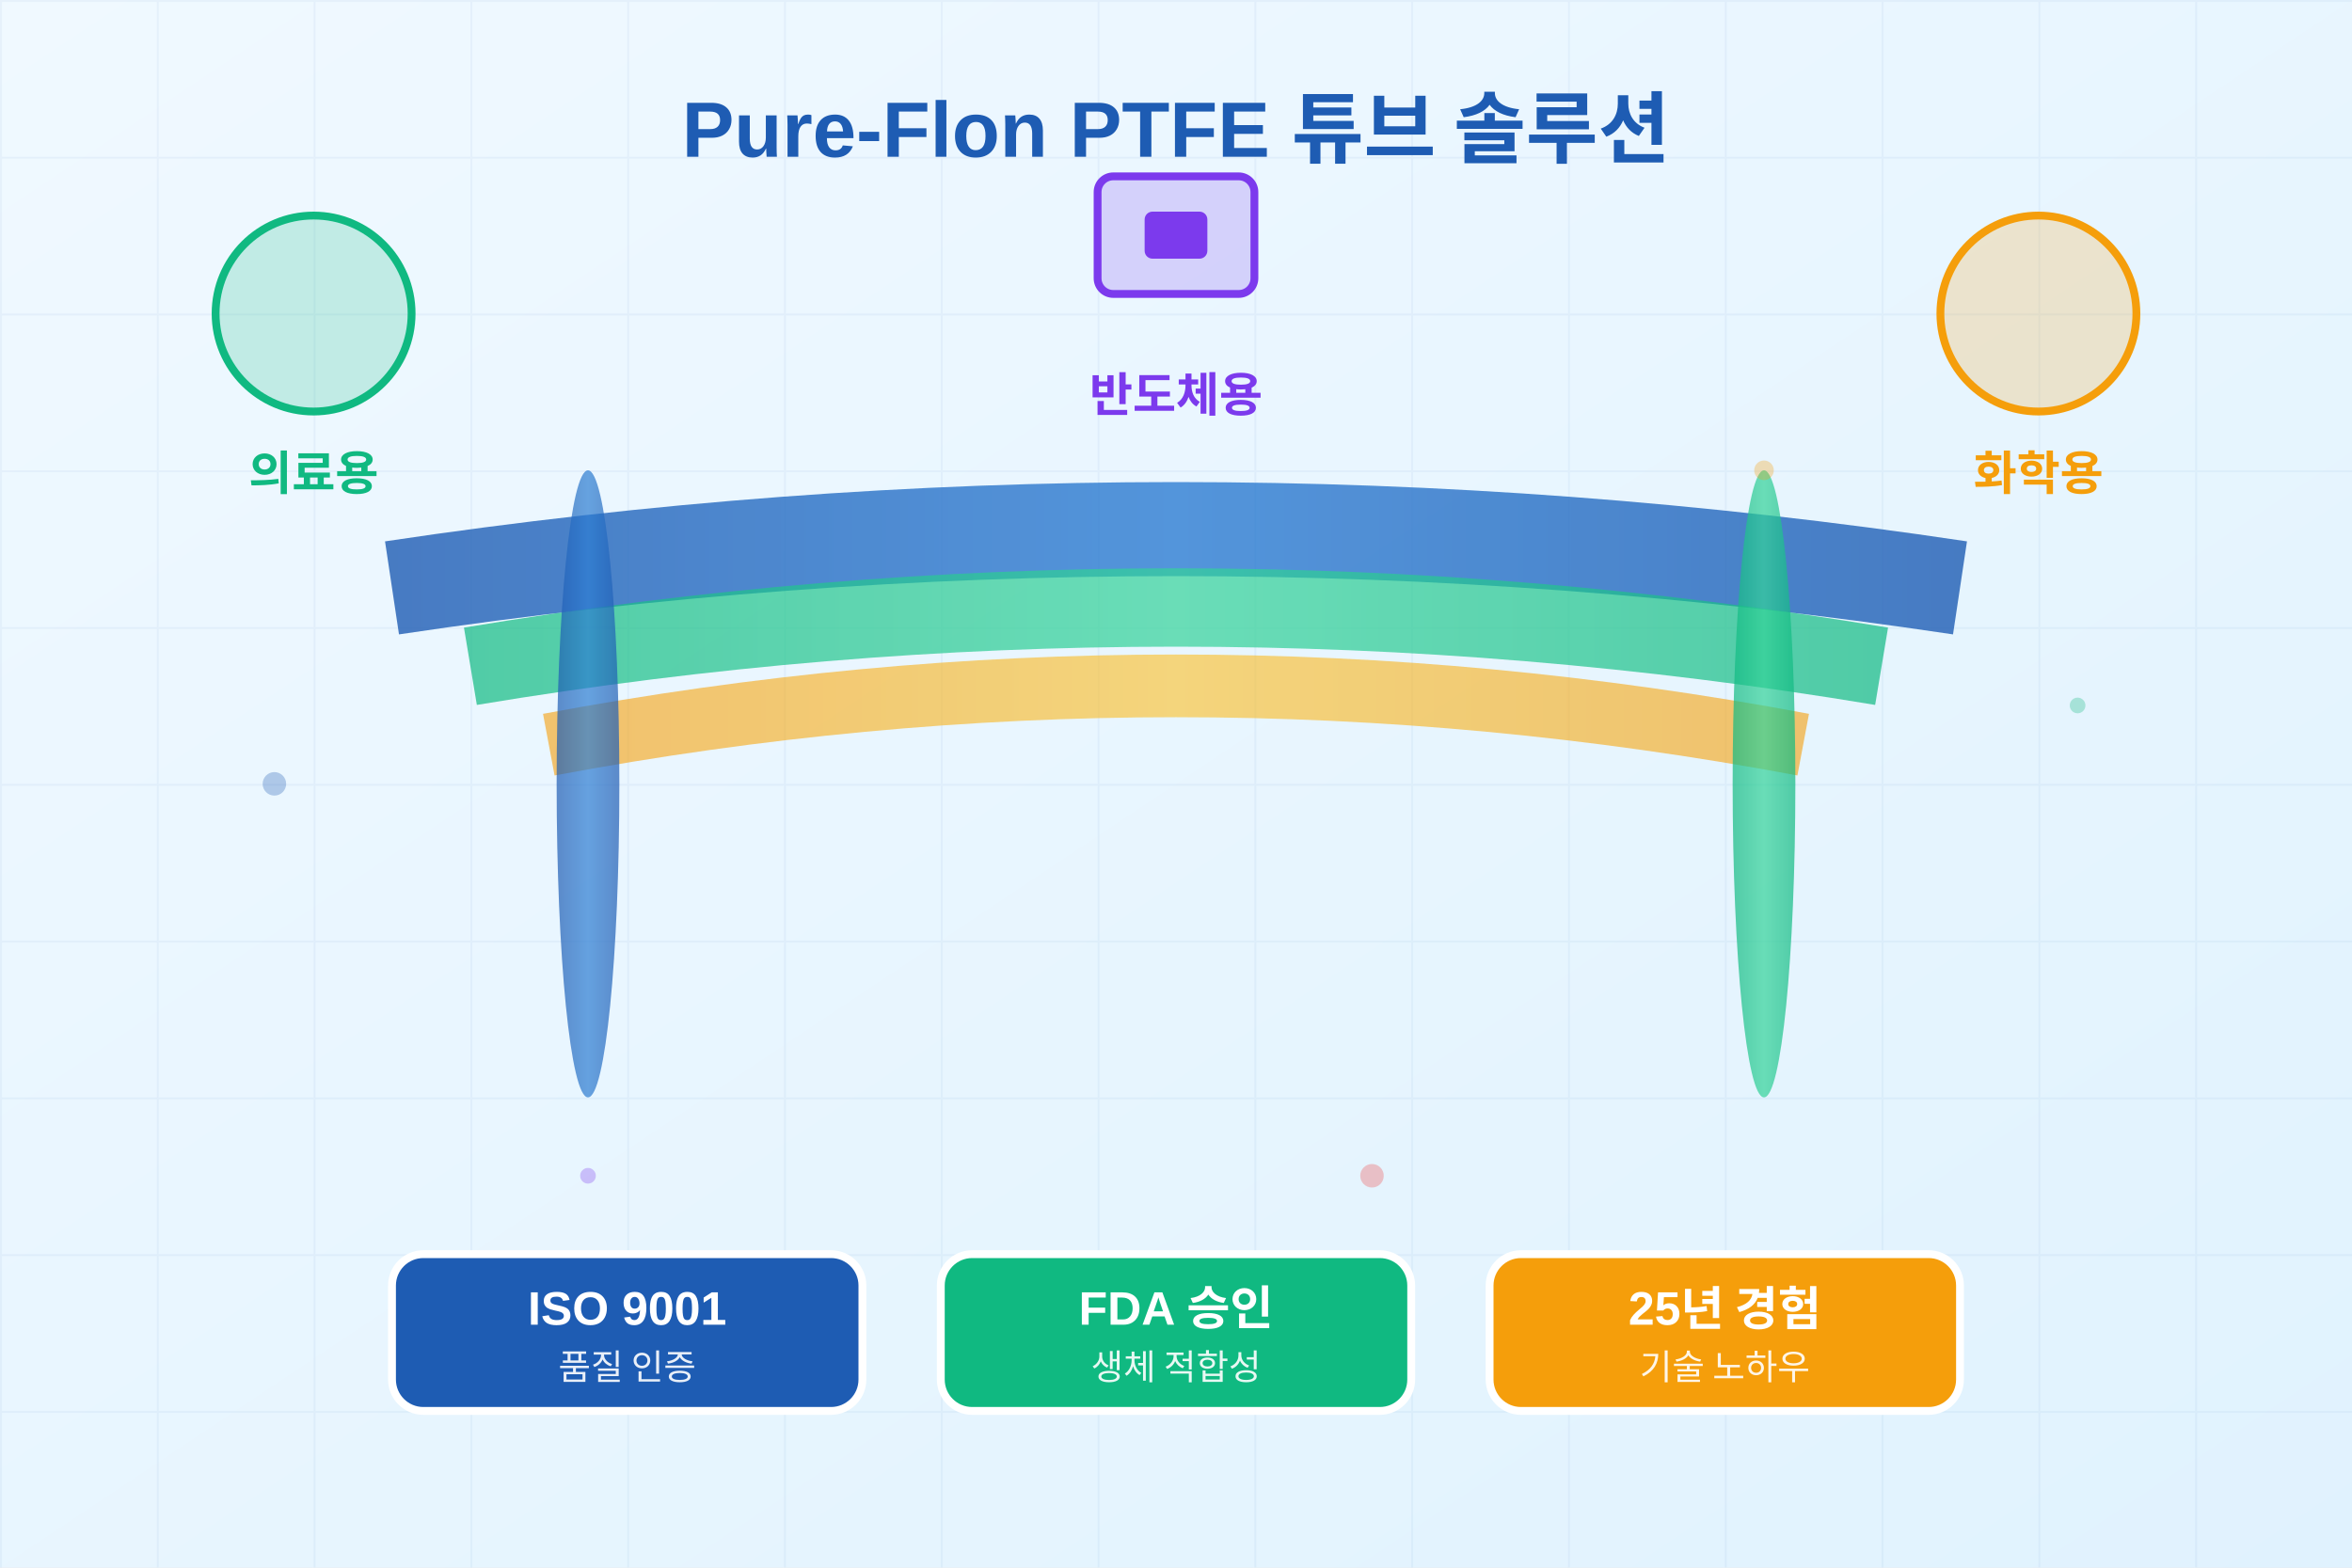
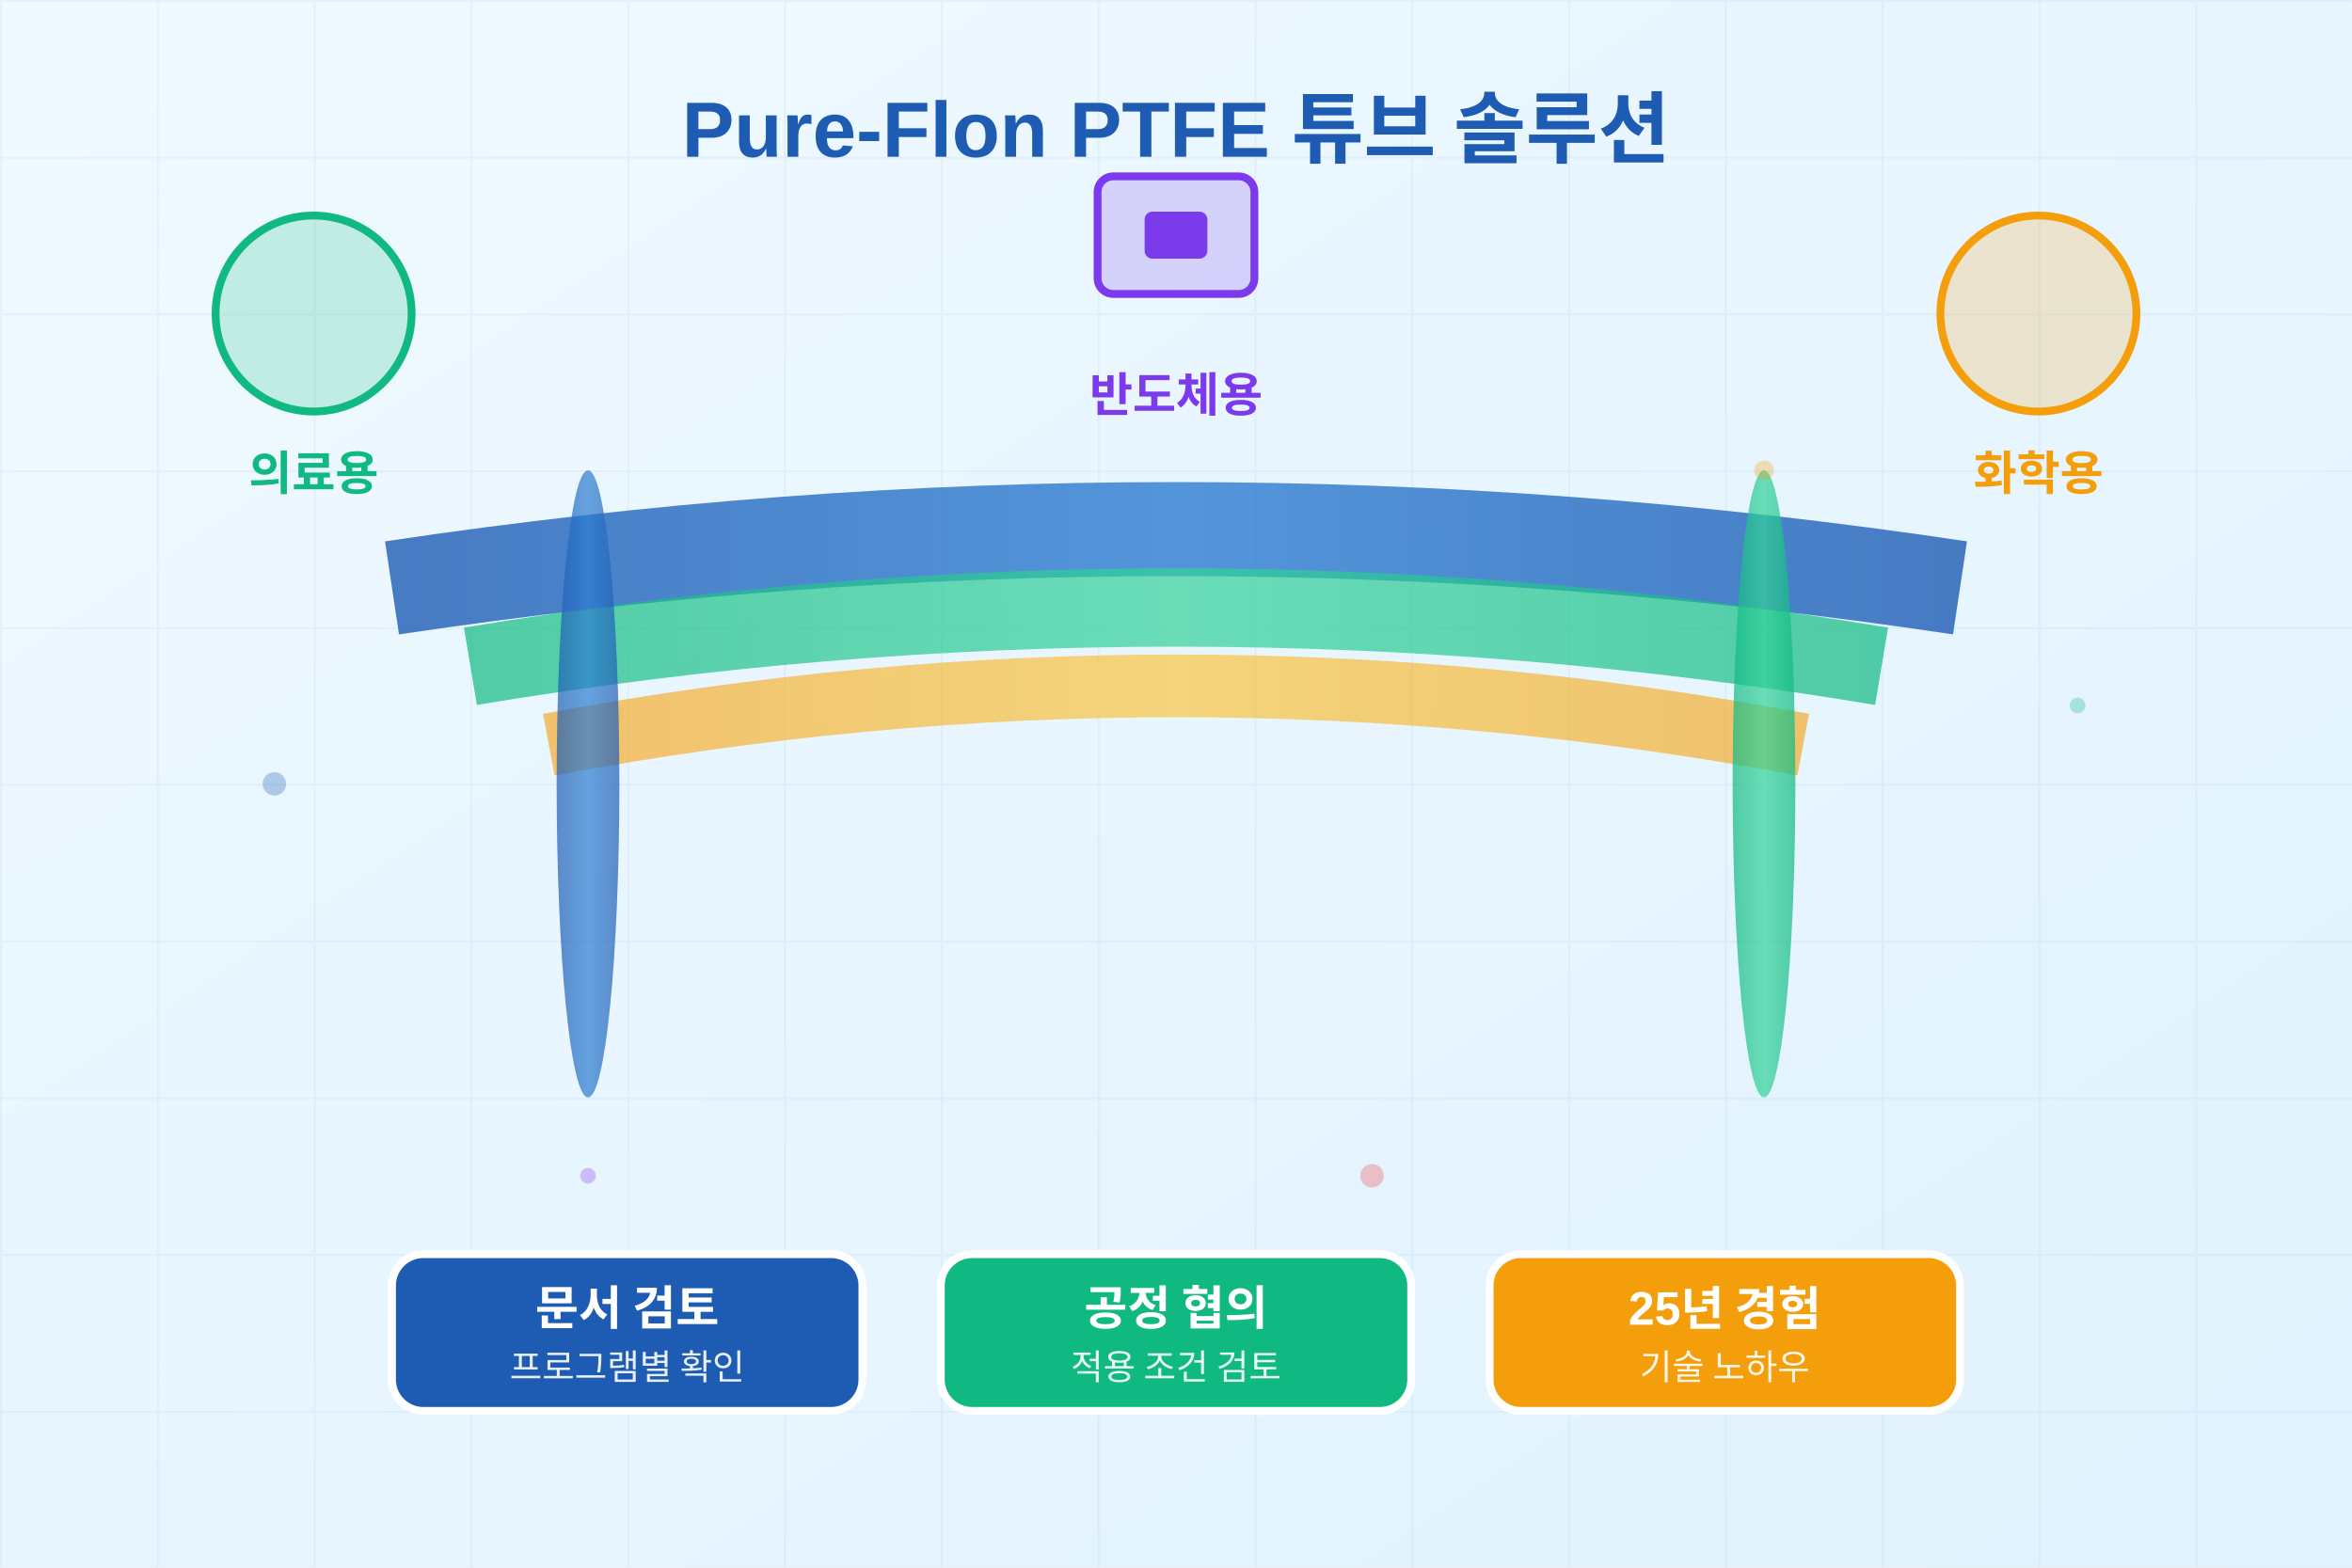
<svg xmlns="http://www.w3.org/2000/svg" width="600" height="400" viewBox="0 0 600 400">
  <defs>
    <linearGradient id="heroBg" x1="0%" y1="0%" x2="100%" y2="100%">
      <stop offset="0%" style="stop-color:#f0f9ff;stop-opacity:1" />
      <stop offset="100%" style="stop-color:#e0f2fe;stop-opacity:1" />
    </linearGradient>
    <linearGradient id="tubeGradient1" x1="0%" y1="0%" x2="100%" y2="0%">
      <stop offset="0%" style="stop-color:#1e5cb3;stop-opacity:1" />
      <stop offset="50%" style="stop-color:#2d7dd2;stop-opacity:1" />
      <stop offset="100%" style="stop-color:#1e5cb3;stop-opacity:1" />
    </linearGradient>
    <linearGradient id="tubeGradient2" x1="0%" y1="0%" x2="100%" y2="0%">
      <stop offset="0%" style="stop-color:#10b981;stop-opacity:1" />
      <stop offset="50%" style="stop-color:#34d399;stop-opacity:1" />
      <stop offset="100%" style="stop-color:#10b981;stop-opacity:1" />
    </linearGradient>
    <linearGradient id="tubeGradient3" x1="0%" y1="0%" x2="100%" y2="0%">
      <stop offset="0%" style="stop-color:#f59e0b;stop-opacity:1" />
      <stop offset="50%" style="stop-color:#fbbf24;stop-opacity:1" />
      <stop offset="100%" style="stop-color:#f59e0b;stop-opacity:1" />
    </linearGradient>
    <filter id="glow">
      <fegaussianblur stdDeviation="3" result="coloredBlur" />
      <femerge>
        <femergenode in="coloredBlur" />
        <femergenode in="SourceGraphic" />
      </femerge>
    </filter>
  </defs>
  <rect width="600" height="400" fill="url(#heroBg)" />
  <defs>
    <pattern id="grid" width="40" height="40" patternUnits="userSpaceOnUse">
      <path d="M 40 0 L 0 0 0 40" fill="none" stroke="rgba(30, 92, 179, 0.1)" stroke-width="1" />
    </pattern>
  </defs>
  <rect width="600" height="400" fill="url(#grid)" opacity="0.5" />
  <ellipse cx="300" cy="200" rx="250" ry="20" fill="url(#tubeGradient1)" opacity="0.9" filter="url(#glow)" />
  <ellipse cx="300" cy="220" rx="220" ry="16" fill="url(#tubeGradient2)" opacity="0.8" filter="url(#glow)" />
  <ellipse cx="300" cy="240" rx="190" ry="12" fill="url(#tubeGradient3)" opacity="0.7" filter="url(#glow)" />
  <path d="M100 150 Q300 120 500 150" stroke="url(#tubeGradient1)" stroke-width="24" fill="none" opacity="0.8" />
  <path d="M120 170 Q300 140 480 170" stroke="url(#tubeGradient2)" stroke-width="20" fill="none" opacity="0.7" />
  <path d="M140 190 Q300 160 460 190" stroke="url(#tubeGradient3)" stroke-width="16" fill="none" opacity="0.6" />
  <ellipse cx="150" cy="200" rx="8" ry="80" fill="url(#tubeGradient1)" opacity="0.7" />
  <ellipse cx="450" cy="200" rx="8" ry="80" fill="url(#tubeGradient2)" opacity="0.7" />
  <g transform="translate(80, 80)">
    <circle cx="0" cy="0" r="25" fill="rgba(16, 185, 129, 0.2)" stroke="#10b981" stroke-width="2" />
    <path d="-8 0 L8 0 M0 -8 L0 8" stroke="#10b981" stroke-width="3" stroke-linecap="round" />
    <text x="0" y="45" font-family="Arial, sans-serif" font-size="12" font-weight="bold" fill="#10b981" text-anchor="middle">의료용</text>
  </g>
  <g transform="translate(300, 60)">
    <rect x="-20" y="-15" width="40" height="30" rx="4" fill="rgba(124, 58, 237, 0.2)" stroke="#7c3aed" stroke-width="2" />
    <rect x="-8" y="-6" width="16" height="12" rx="2" fill="#7c3aed" />
    <text x="0" y="45" font-family="Arial, sans-serif" font-size="12" font-weight="bold" fill="#7c3aed" text-anchor="middle">반도체용</text>
  </g>
  <g transform="translate(520, 80)">
    <circle cx="0" cy="0" r="25" fill="rgba(245, 158, 11, 0.2)" stroke="#f59e0b" stroke-width="2" />
    <path d="-12 -8 L-6 -8 L-6 0 L0 0 L0 8 L6 8 L6 16 L12 16" stroke="#f59e0b" stroke-width="3" fill="none" stroke-linecap="round" />
    <text x="0" y="45" font-family="Arial, sans-serif" font-size="12" font-weight="bold" fill="#f59e0b" text-anchor="middle">화학용</text>
  </g>
  <g transform="translate(100, 320)">
    <rect x="0" y="0" width="120" height="40" rx="8" fill="#1e5cb3" stroke="white" stroke-width="2" />
-     <text x="60" y="18" font-family="Arial, sans-serif" font-size="12" font-weight="bold" fill="white" text-anchor="middle">ISO 9001</text>
-     <text x="60" y="32" font-family="Arial, sans-serif" font-size="9" fill="rgba(255,255,255,0.9)" text-anchor="middle">품질 인증</text>
+     <text x="60" y="18" font-family="Arial, sans-serif" font-size="12" font-weight="bold" fill="white" text-anchor="middle">문서 검토</text>
+     <text x="60" y="32" font-family="Arial, sans-serif" font-size="9" fill="rgba(255,255,255,0.9)" text-anchor="middle">프로그램별 확인</text>
  </g>
  <g transform="translate(240, 320)">
    <rect x="0" y="0" width="120" height="40" rx="8" fill="#10b981" stroke="white" stroke-width="2" />
-     <text x="60" y="18" font-family="Arial, sans-serif" font-size="12" font-weight="bold" fill="white" text-anchor="middle">FDA 승인</text>
-     <text x="60" y="32" font-family="Arial, sans-serif" font-size="9" fill="rgba(255,255,255,0.9)" text-anchor="middle">생체 적합성</text>
+     <text x="60" y="18" font-family="Arial, sans-serif" font-size="12" font-weight="bold" fill="white" text-anchor="middle">공정 협의</text>
+     <text x="60" y="32" font-family="Arial, sans-serif" font-size="9" fill="rgba(255,255,255,0.9)" text-anchor="middle">적용 조건 검토</text>
  </g>
  <g transform="translate(380, 320)">
    <rect x="0" y="0" width="120" height="40" rx="8" fill="#f59e0b" stroke="white" stroke-width="2" />
    <text x="60" y="18" font-family="Arial, sans-serif" font-size="12" font-weight="bold" fill="white" text-anchor="middle">25년 경험</text>
    <text x="60" y="32" font-family="Arial, sans-serif" font-size="9" fill="rgba(255,255,255,0.9)" text-anchor="middle">기술 노하우</text>
  </g>
  <g opacity="0.3">
    <circle cx="70" cy="200" r="3" fill="#1e5cb3" />
    <circle cx="530" cy="180" r="2" fill="#10b981" />
    <circle cx="450" cy="120" r="2.5" fill="#f59e0b" />
    <circle cx="150" cy="300" r="2" fill="#7c3aed" />
    <circle cx="350" cy="300" r="3" fill="#ef4444" />
  </g>
  <text x="300" y="40" font-family="Arial, sans-serif" font-size="20" font-weight="bold" fill="#1e5cb3" text-anchor="middle">Pure-Flon PTFE 튜브 솔루션</text>
</svg>
